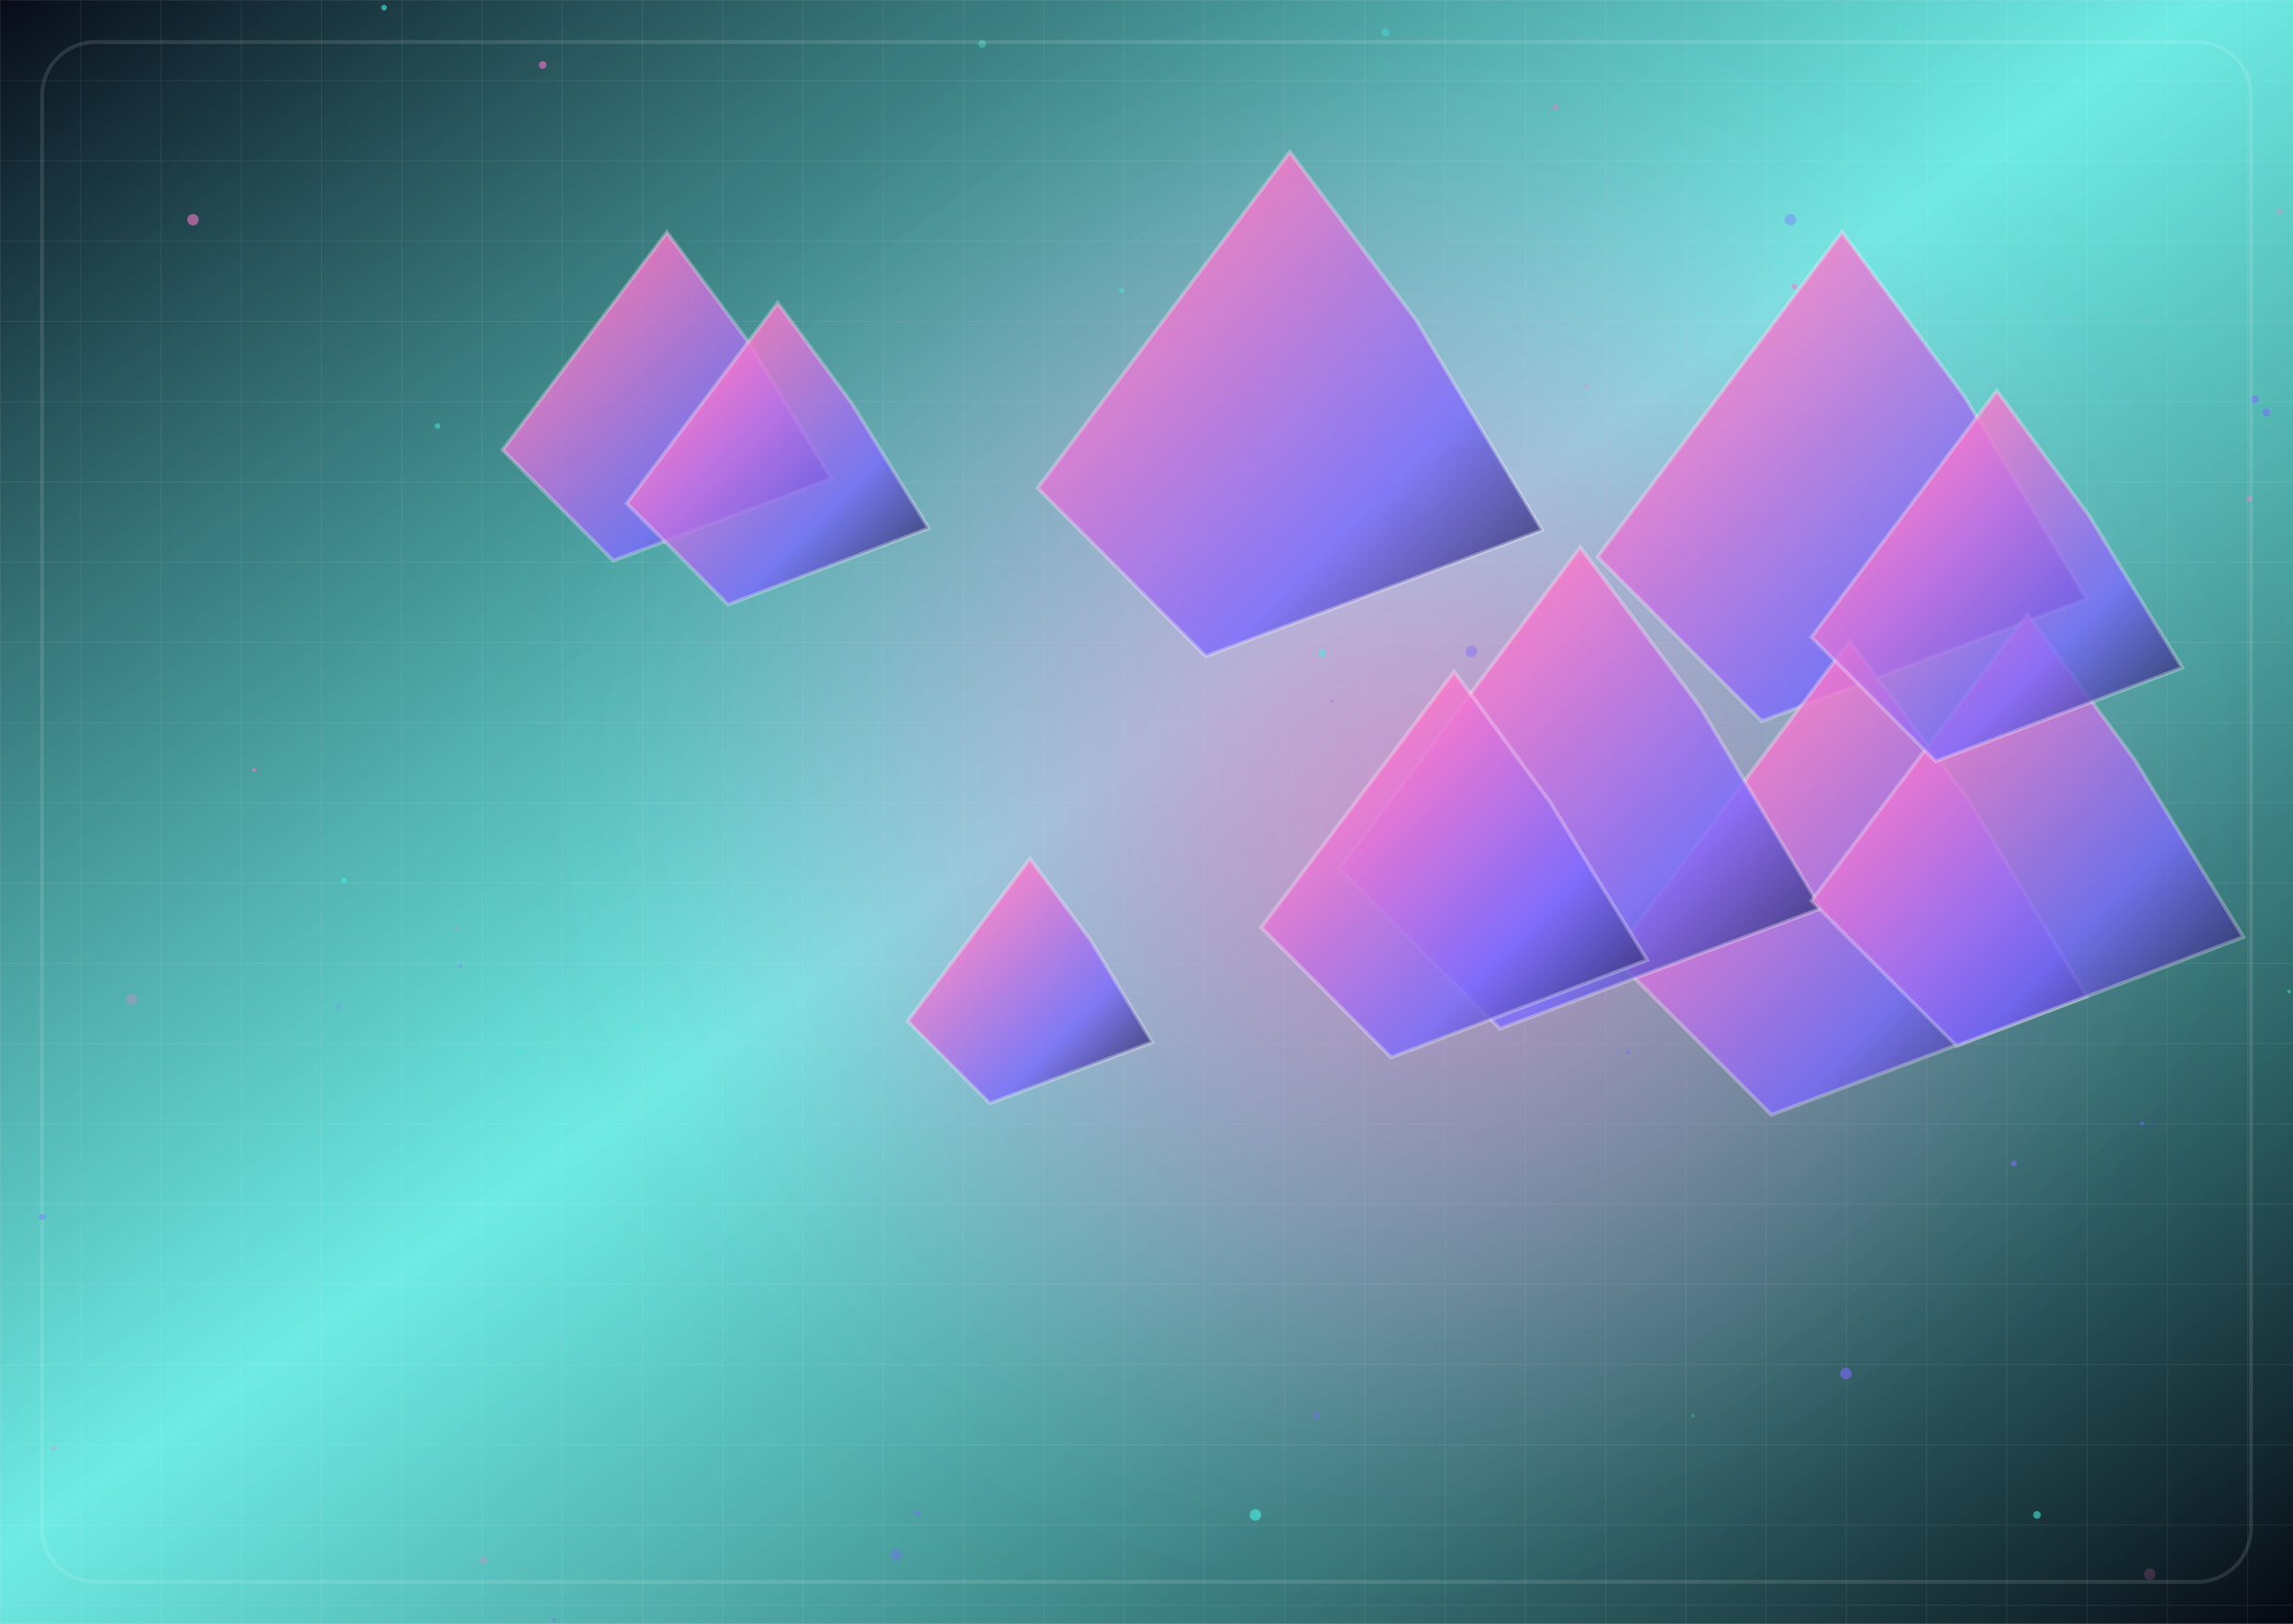
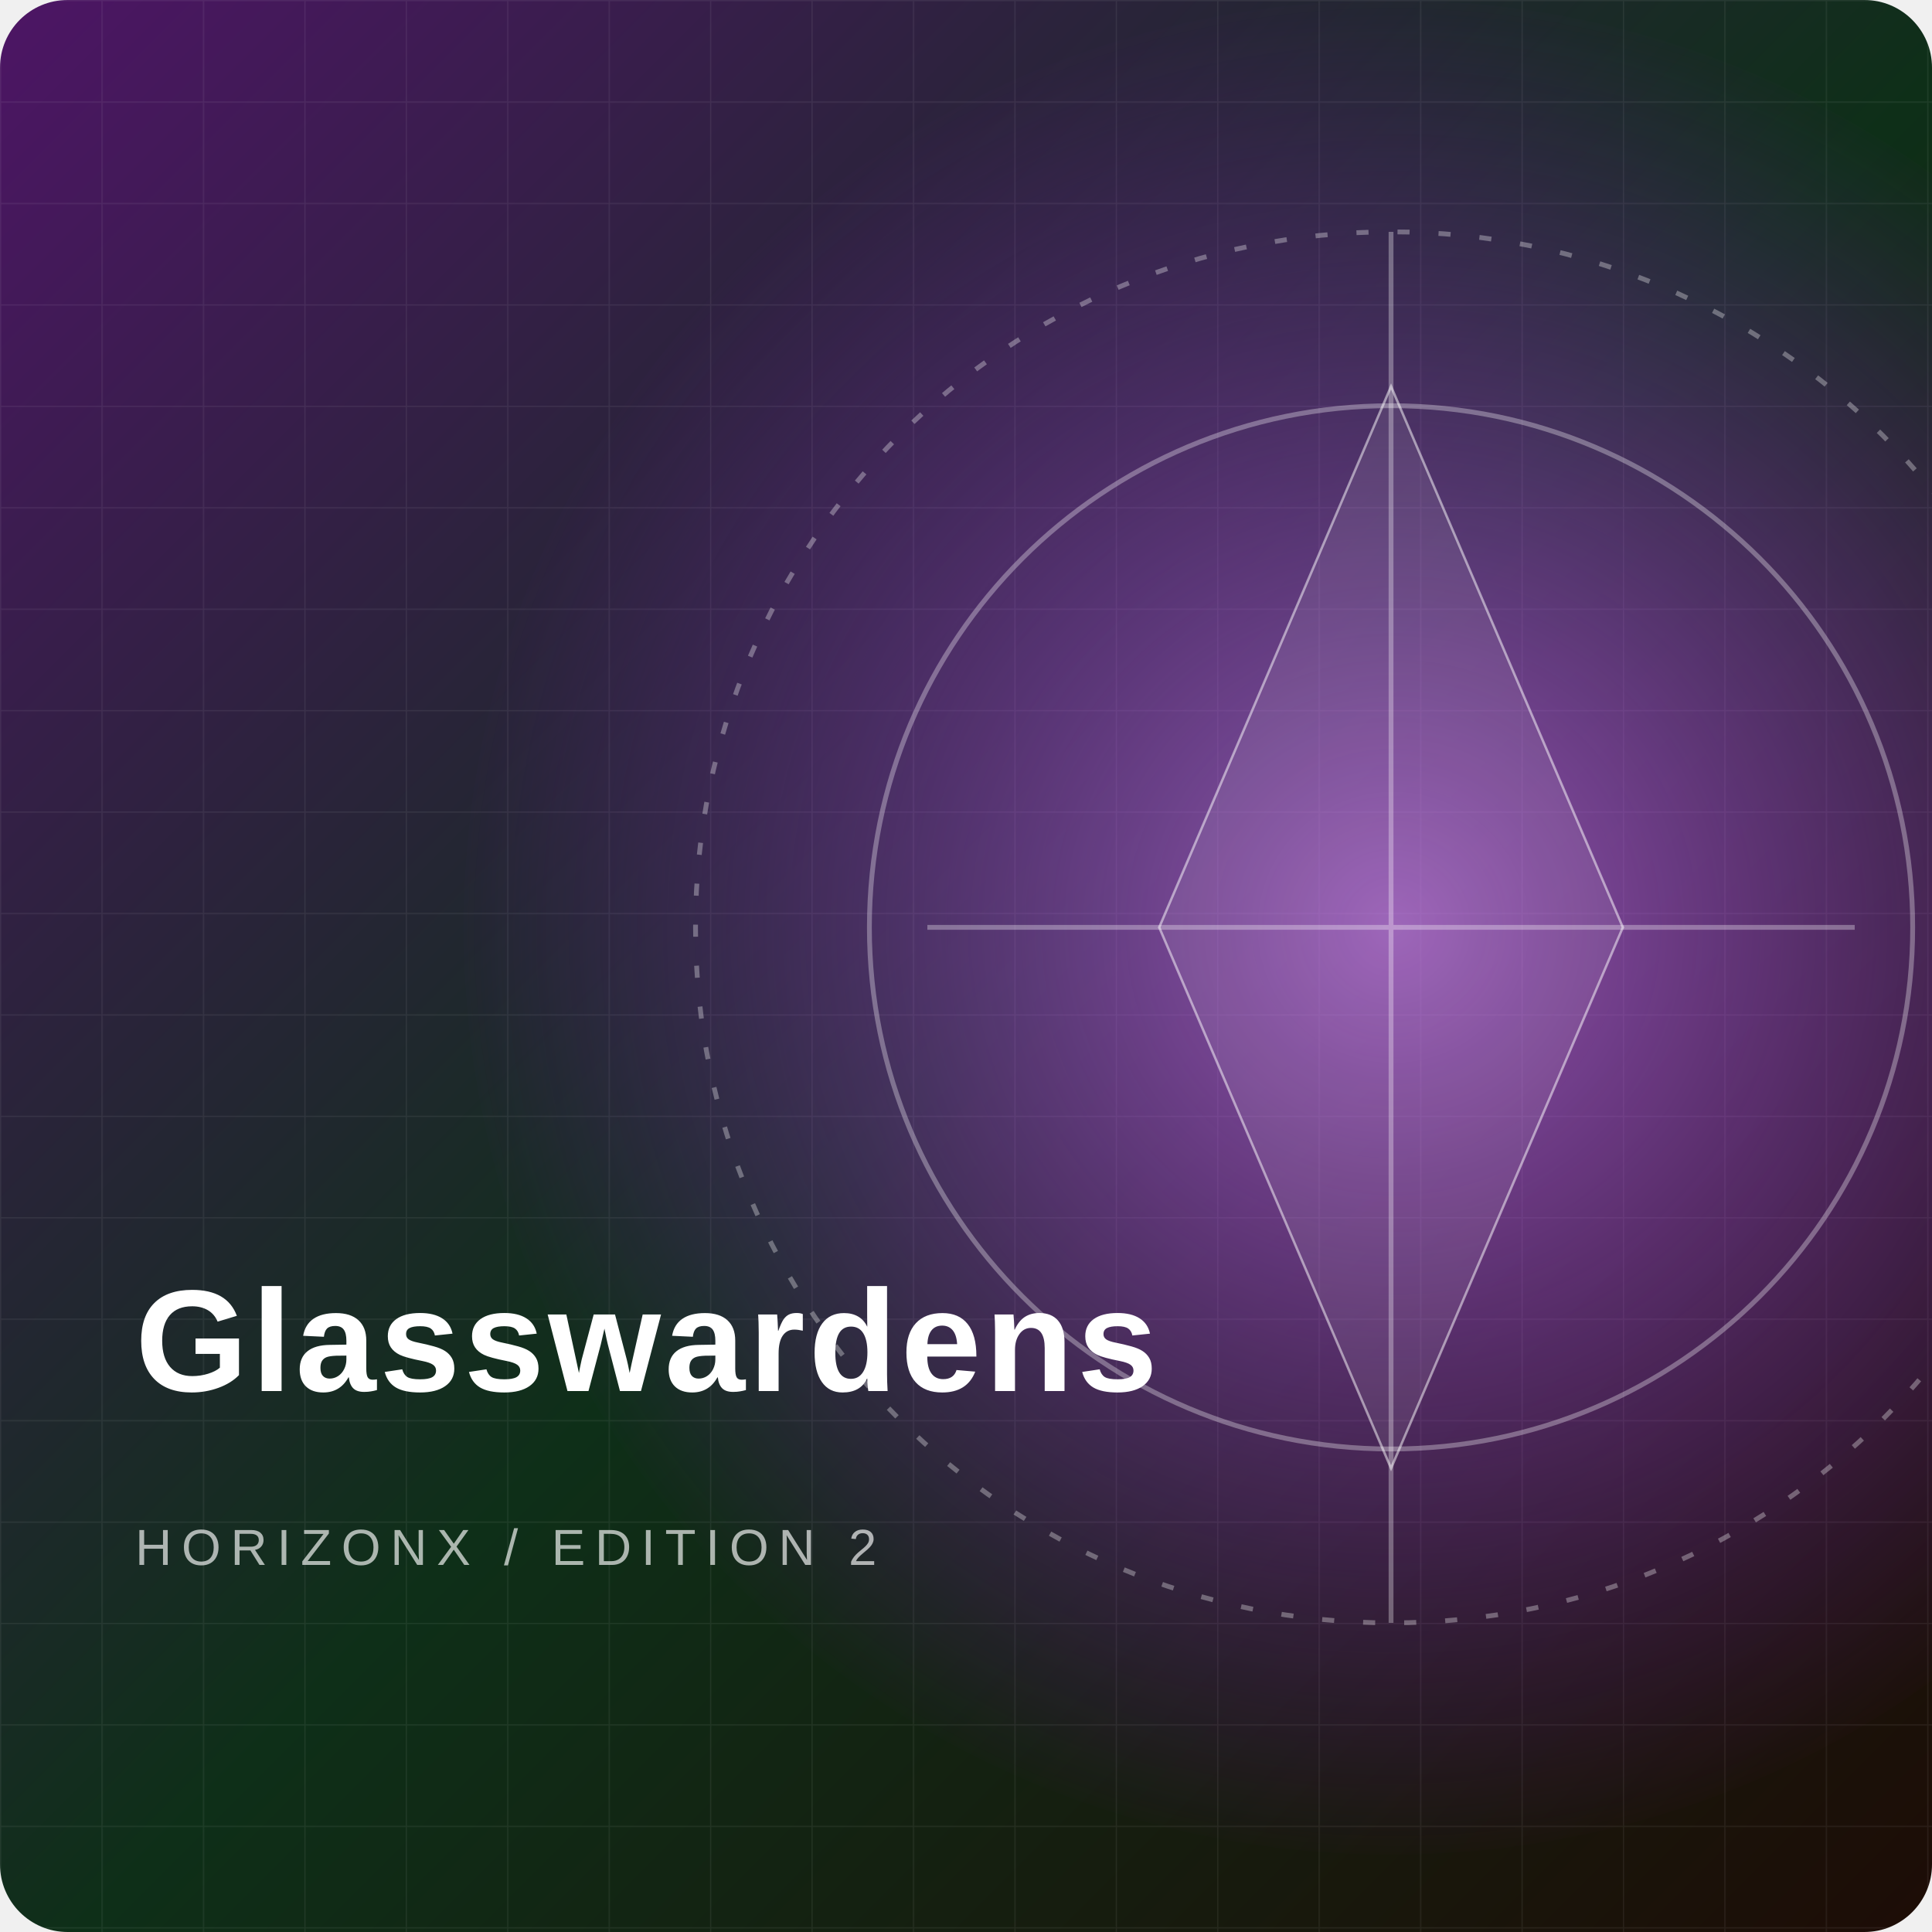
- <svg xmlns="http://www.w3.org/2000/svg" width="1200" height="850" viewBox="0 0 1200 850">
+ <svg xmlns="http://www.w3.org/2000/svg" width="800" height="800" viewBox="0 0 800 800" fill="none">
  <defs>
-     <linearGradient id="bg" x1="0" y1="0" x2="1" y2="1">
-       <stop stop-color="#070a17" />
-       <stop offset=".48" stop-color="#49e9e0" stop-opacity=".78" />
-       <stop offset="1" stop-color="#050711" />
+     <linearGradient id="g" x1="0" y1="0" x2="800" y2="800" gradientUnits="userSpaceOnUse">
+       <stop stop-color="hsl(282,65%,24%)" />
+       <stop offset=".52" stop-color="hsl(138,55%,12%)" />
+       <stop offset="1" stop-color="hsl(14,65%,7%)" />
    </linearGradient>
-     <radialGradient id="glow">
-       <stop stop-color="#ff77cb" stop-opacity=".72" />
-       <stop offset="1" stop-color="#ff77cb" stop-opacity="0" />
+     <radialGradient id="r">
+       <stop stop-color="hsl(282,90%,70%)" stop-opacity=".7" />
+       <stop offset="1" stop-color="hsl(282,90%,50%)" stop-opacity="0" />
    </radialGradient>
-     <linearGradient id="metal" x1="0" y1="0" x2="1" y2="1">
-       <stop stop-color="#ffffff" stop-opacity=".85" />
-       <stop offset=".25" stop-color="#ff77cb" />
-       <stop offset=".68" stop-color="#7a6aff" />
-       <stop offset="1" stop-color="#10172e" />
-     </linearGradient>
-     <pattern id="grid" width="42" height="42" patternUnits="userSpaceOnUse">
-       <path d="M42 0H0V42" fill="none" stroke="white" stroke-opacity=".07" stroke-width="1" />
+     <pattern id="p" width="42" height="42" patternUnits="userSpaceOnUse">
+       <path d="M42 0H0V42" stroke="white" stroke-opacity=".07" />
    </pattern>
-     <filter id="blur">
-       <feGaussianBlur stdDeviation="50" />
-     </filter>
  </defs>
-   <rect width="1200" height="850" fill="url(#bg)" />
-   <rect width="1200" height="850" fill="url(#grid)" />
-   <ellipse cx="732" cy="416" rx="408" ry="382" fill="url(#glow)" filter="url(#blur)" />
-   <circle cx="480" cy="792" r="1.5" fill="#7a6aff" opacity="0.44" />
-   <circle cx="284" cy="34" r="2" fill="#ff77cb" opacity="0.58" />
-   <circle cx="28" cy="758" r="1.5" fill="#ff77cb" opacity="0.28" />
-   <circle cx="697" cy="367" r="1" fill="#7a6aff" opacity="0.26" />
-   <circle cx="689" cy="741" r="2" fill="#7a6aff" opacity="0.33" />
-   <circle cx="657" cy="793" r="3" fill="#49e9e0" opacity="0.64" />
-   <circle cx="133" cy="403" r="1" fill="#ff77cb" opacity="0.62" />
-   <circle cx="1125" cy="824" r="3" fill="#ff77cb" opacity="0.19" />
-   <circle cx="177" cy="527" r="1.5" fill="#7a6aff" opacity="0.20" />
-   <circle cx="896" cy="453" r="1.5" fill="#7a6aff" opacity="0.20" />
-   <circle cx="241" cy="506" r="1" fill="#7a6aff" opacity="0.34" />
-   <circle cx="761" cy="414" r="1.5" fill="#49e9e0" opacity="0.37" />
-   <circle cx="692" cy="342" r="2" fill="#49e9e0" opacity="0.52" />
-   <circle cx="22" cy="637" r="1.5" fill="#7a6aff" opacity="0.60" />
-   <circle cx="69" cy="523" r="3" fill="#ff77cb" opacity="0.27" />
-   <circle cx="1121" cy="588" r="1" fill="#7a6aff" opacity="0.53" />
-   <circle cx="852" cy="551" r="1" fill="#7a6aff" opacity="0.64" />
-   <circle cx="770" cy="341" r="3" fill="#7a6aff" opacity="0.42" />
-   <circle cx="886" cy="741" r="1" fill="#49e9e0" opacity="0.24" />
-   <circle cx="1193" cy="111" r="1.5" fill="#ff77cb" opacity="0.35" />
-   <circle cx="994" cy="15" r="1.5" fill="#49e9e0" opacity="0.54" />
-   <circle cx="688" cy="453" r="1" fill="#49e9e0" opacity="0.32" />
-   <circle cx="201" cy="4" r="1.5" fill="#49e9e0" opacity="0.61" />
-   <circle cx="1198" cy="519" r="1" fill="#49e9e0" opacity="0.49" />
-   <circle cx="239" cy="486" r="1" fill="#ff77cb" opacity="0.30" />
-   <circle cx="1186" cy="216" r="2" fill="#7a6aff" opacity="0.58" />
-   <circle cx="725" cy="17" r="2" fill="#49e9e0" opacity="0.41" />
-   <circle cx="101" cy="115" r="3" fill="#ff77cb" opacity="0.57" />
-   <circle cx="636" cy="193" r="1" fill="#ff77cb" opacity="0.21" />
-   <circle cx="1066" cy="793" r="2" fill="#49e9e0" opacity="0.58" />
-   <circle cx="719" cy="408" r="1" fill="#ff77cb" opacity="0.20" />
-   <circle cx="851" cy="353" r="1.5" fill="#ff77cb" opacity="0.40" />
-   <circle cx="966" cy="719" r="3" fill="#7a6aff" opacity="0.61" />
-   <circle cx="1177" cy="261" r="1.5" fill="#ff77cb" opacity="0.49" />
-   <circle cx="937" cy="115" r="3" fill="#7a6aff" opacity="0.38" />
-   <circle cx="297" cy="702" r="1.5" fill="#49e9e0" opacity="0.27" />
-   <circle cx="1054" cy="609" r="1.5" fill="#7a6aff" opacity="0.61" />
-   <circle cx="514" cy="23" r="2" fill="#49e9e0" opacity="0.42" />
-   <circle cx="738" cy="275" r="1" fill="#ff77cb" opacity="0.30" />
-   <circle cx="290" cy="848" r="1" fill="#7a6aff" opacity="0.46" />
-   <circle cx="333" cy="538" r="1.5" fill="#49e9e0" opacity="0.47" />
-   <circle cx="229" cy="223" r="1.5" fill="#49e9e0" opacity="0.49" />
-   <circle cx="253" cy="817" r="2" fill="#ff77cb" opacity="0.29" />
-   <circle cx="830" cy="202" r="1" fill="#ff77cb" opacity="0.40" />
-   <circle cx="272" cy="550" r="1.5" fill="#49e9e0" opacity="0.38" />
-   <circle cx="814" cy="56" r="1.5" fill="#ff77cb" opacity="0.45" />
-   <circle cx="1180" cy="209" r="2" fill="#7a6aff" opacity="0.55" />
-   <circle cx="939" cy="150" r="1.5" fill="#ff77cb" opacity="0.55" />
-   <circle cx="180" cy="461" r="1.5" fill="#49e9e0" opacity="0.59" />
-   <circle cx="931" cy="137" r="1.5" fill="#49e9e0" opacity="0.24" />
-   <circle cx="587" cy="152" r="1.5" fill="#49e9e0" opacity="0.41" />
-   <circle cx="469" cy="814" r="3" fill="#7a6aff" opacity="0.39" />
-   <polygon points="964.0,121.5 1028.0,207.5 1092.0,313.5 922.0,377.5 836.0,291.5" fill="url(#metal)" stroke="white" stroke-opacity=".35" stroke-width="2" opacity=".8" />
-   <polygon points="968.0,335.5 1030.0,418.5 1092.0,521.5 927.0,583.5 844.0,500.5" fill="url(#metal)" stroke="white" stroke-opacity=".35" stroke-width="2" opacity=".8" />
-   <polygon points="827.0,286.5 890.0,370.5 953.0,475.5 785.0,538.5 701.0,454.5" fill="url(#metal)" stroke="white" stroke-opacity=".35" stroke-width="2" opacity=".8" />
-   <polygon points="349.0,121.5 392.0,179.5 435.0,250.5 321.0,293.5 263.0,235.5" fill="url(#metal)" stroke="white" stroke-opacity=".35" stroke-width="2" opacity=".8" />
-   <polygon points="1061.0,321.5 1117.0,397.5 1174.0,490.5 1024.0,547.5 948.0,471.5" fill="url(#metal)" stroke="white" stroke-opacity=".35" stroke-width="2" opacity=".8" />
-   <polygon points="761.0,351.5 811.0,419.5 862.0,502.5 728.0,553.5 660.0,485.5" fill="url(#metal)" stroke="white" stroke-opacity=".35" stroke-width="2" opacity=".8" />
-   <polygon points="407.0,158.5 446.0,211.5 486.0,276.5 381.0,316.5 328.0,263.5" fill="url(#metal)" stroke="white" stroke-opacity=".35" stroke-width="2" opacity=".8" />
-   <polygon points="539.0,449.5 571.0,492.5 603.0,545.5 518.0,577.5 475.0,534.5" fill="url(#metal)" stroke="white" stroke-opacity=".35" stroke-width="2" opacity=".8" />
-   <polygon points="675.0,79.5 741.0,167.5 807.0,277.5 631.0,343.5 543.0,255.5" fill="url(#metal)" stroke="white" stroke-opacity=".35" stroke-width="2" opacity=".8" />
-   <polygon points="1045.0,204.5 1093.0,269.5 1142.0,349.5 1013.0,398.5 948.0,333.5" fill="url(#metal)" stroke="white" stroke-opacity=".35" stroke-width="2" opacity=".8" />
-   <rect x="22" y="22" width="1156" height="806" rx="28" fill="none" stroke="white" stroke-opacity=".12" stroke-width="2" />
+   <rect width="800" height="800" rx="28" fill="url(#g)" />
+   <rect width="800" height="800" rx="28" fill="url(#p)" />
+   <circle cx="576" cy="384" r="384" fill="url(#r)" />
+   <g stroke="white" stroke-opacity=".32" stroke-width="2">
+     <circle cx="576" cy="384" r="216" />
+     <circle cx="576" cy="384" r="288" stroke-dasharray="5 12" />
+     <path d="M384 384h384M576 96v576" />
+   </g>
+   <path d="M576 160l96 224l-96 224l-96 -224z" fill="white" fill-opacity=".08" stroke="white" stroke-opacity=".5" />
+   <g fill="white">
+     <text x="7%" y="576" font-family="Arial,sans-serif" font-size="60" font-weight="700" letter-spacing="1.5">Glasswardens</text>
+     <text x="7%" y="648" font-family="Arial,sans-serif" font-size="21" letter-spacing="4" fill-opacity=".65">HORIZONX  /  EDITION 2</text>
+   </g>
</svg>
